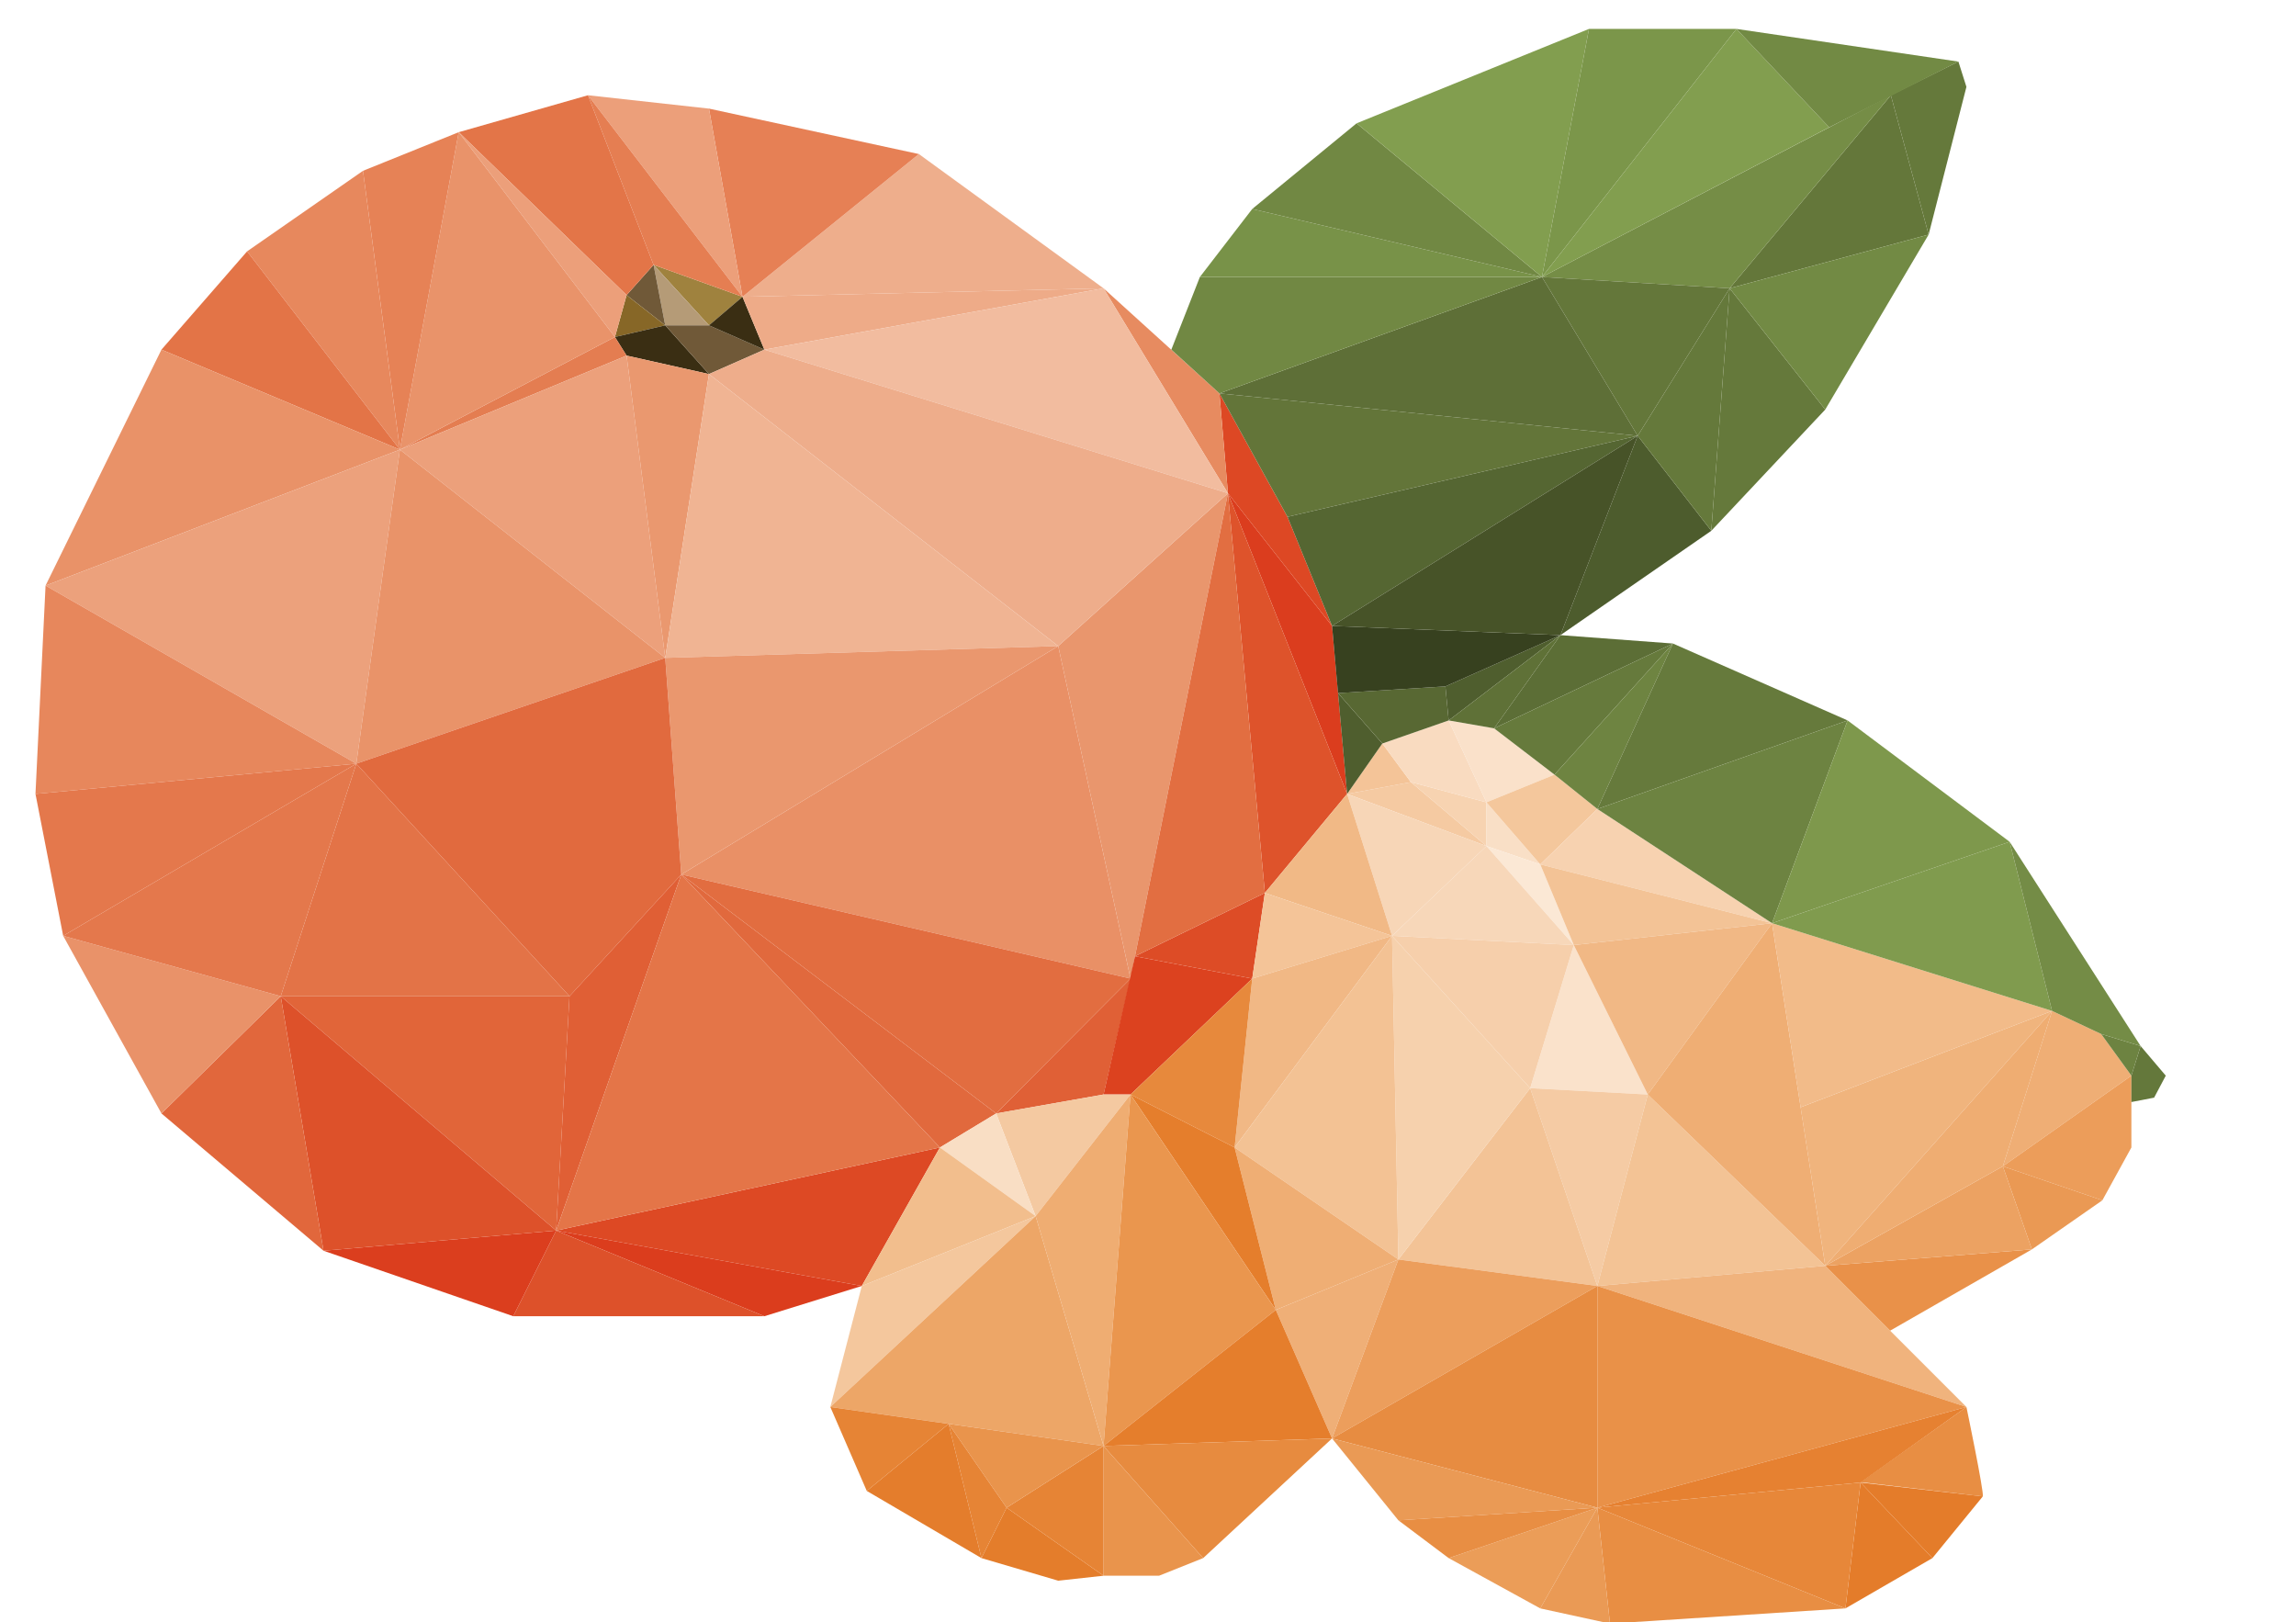
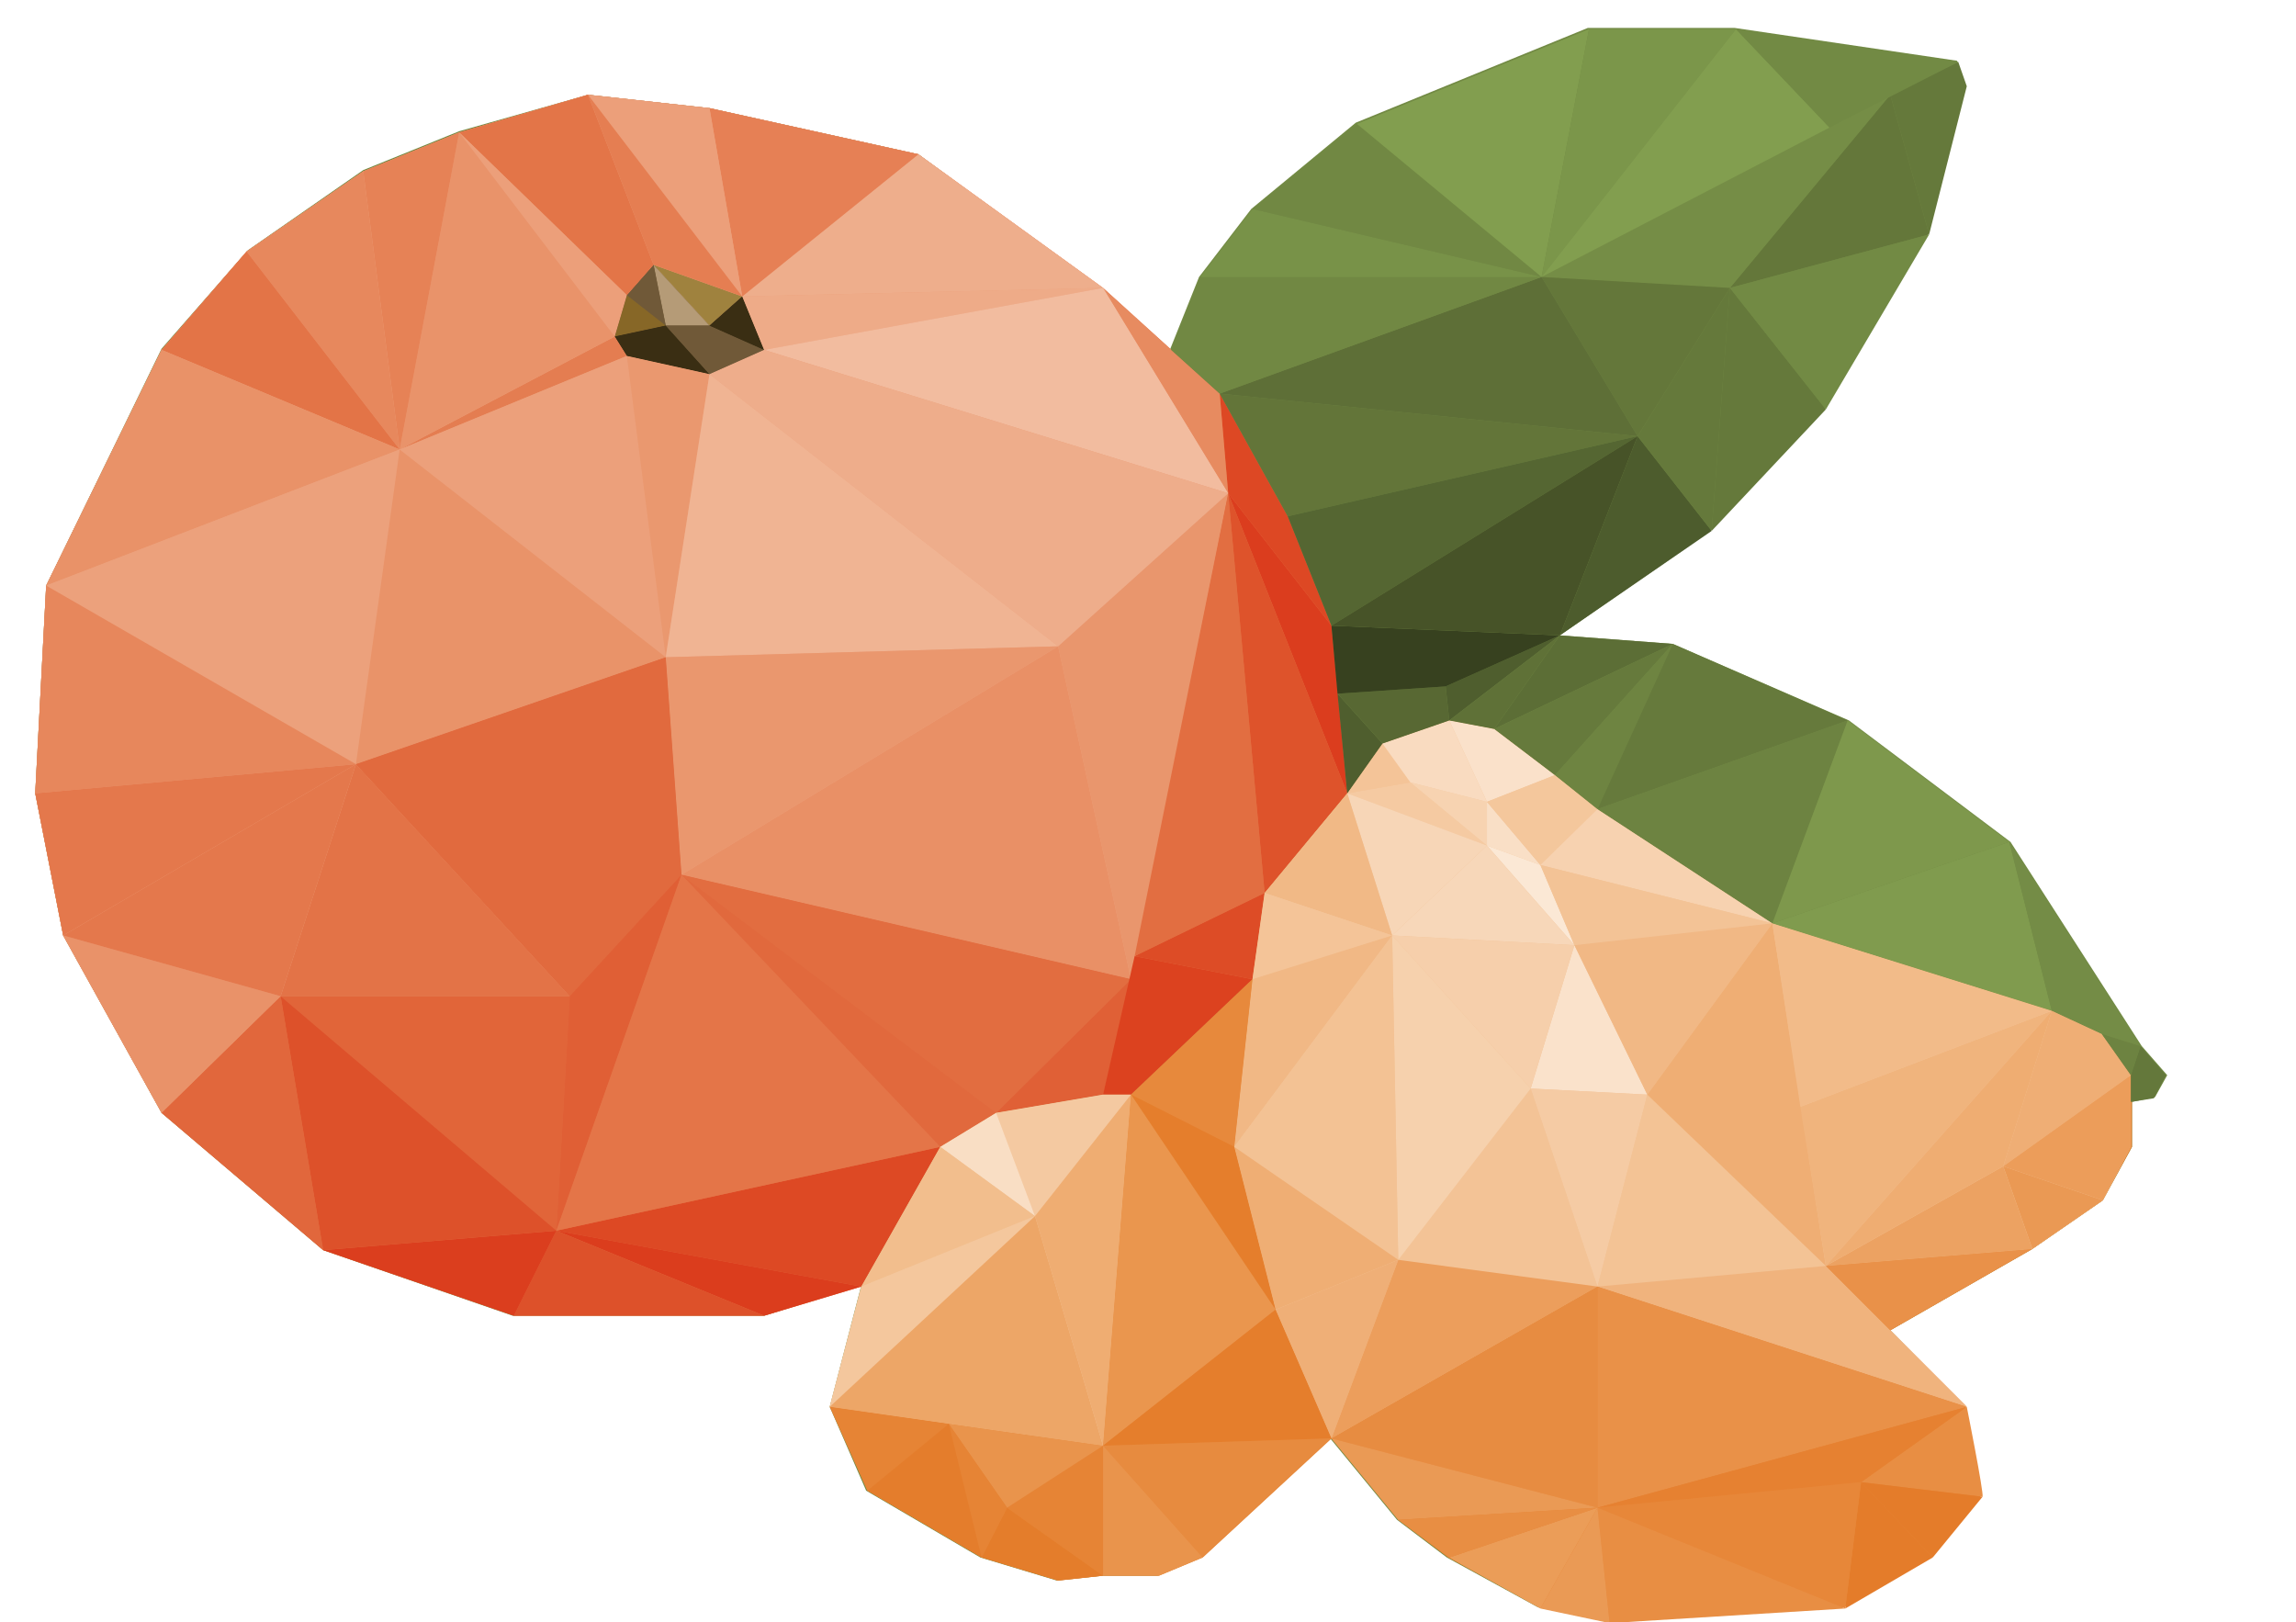
- <svg xmlns="http://www.w3.org/2000/svg" id="圖層_1" data-name="圖層 1" viewBox="0 0 189 133.5">
-   <defs>
-     <style>.cls-1{fill:#eeae8c;}.cls-2{fill:#e68055;}.cls-3{fill:#ec9f7a;}.cls-4{fill:#9f823e;}.cls-5{fill:#b59b77;}.cls-6{fill:#705938;}.cls-7{fill:#876727;}.cls-8{fill:#3a2e13;}.cls-9{fill:#e57e52;}.cls-10{fill:#e37548;}.cls-11{fill:#e47d51;}.cls-12{fill:#e9936a;}.cls-13{fill:#e68256;}.cls-14{fill:#e7885d;}.cls-15{fill:#e37447;}.cls-16{fill:#e99268;}.cls-17{fill:#eca17c;}.cls-18{fill:#eca07b;}.cls-19{fill:#ea986f;}.cls-20{fill:#e99066;}.cls-21{fill:#e9966d;}.cls-22{fill:#db3d1e;}.cls-23{fill:#dd4824;}.cls-24{fill:#e78b60;}.cls-25{fill:#eeab88;}.cls-26{fill:#f2bc9f;}.cls-27{fill:#eead8b;}.cls-28{fill:#f0b493;}.cls-29{fill:#dd4924;}.cls-30{fill:#db3d1d;}.cls-31{fill:#dd512a;}.cls-32{fill:#db3e1e;}.cls-33{fill:#e37347;}.cls-34{fill:#e16539;}.cls-35{fill:#e1673c;}.cls-36{fill:#e99269;}.cls-37{fill:#e4784c;}.cls-38{fill:#e7875c;}.cls-39{fill:#e99369;}.cls-40{fill:#ea976e;}.cls-41{fill:#e16a3e;}.cls-42{fill:#e05f35;}.cls-43{fill:#e06036;}.cls-44{fill:#e1693d;}.cls-45{fill:#e47548;}.cls-46{fill:#e26d40;}.cls-47{fill:#dc421f;}.cls-48{fill:#de532b;}.cls-49{fill:#dd4c26;}.cls-50{fill:#e26e41;}.cls-51{fill:#f5caa2;}.cls-52{fill:#f7d3b1;}.cls-53{fill:#f9dfc6;}.cls-54{fill:#fbe8d5;}.cls-55{fill:#f7d6b7;}.cls-56{fill:#f1b986;}.cls-57{fill:#f4c498;}.cls-58{fill:#f1b885;}.cls-59{fill:#f7d7b9;}.cls-60{fill:#fae2cb;}.cls-61{fill:#f5cba4;}.cls-62{fill:#f3c396;}.cls-63{fill:#f6cfab;}.cls-64{fill:#f6d1ad;}.cls-65{fill:#f3c294;}.cls-66{fill:#efae74;}.cls-67{fill:#efaf77;}.cls-68{fill:#ec9e5c;}.cls-69{fill:#f3c395;}.cls-70{fill:#f0b37d;}.cls-71{fill:#e88e43;}.cls-72{fill:#e47c2a;}.cls-73{fill:#e78c41;}.cls-74{fill:#e99148;}.cls-75{fill:#e68131;}.cls-76{fill:#e78739;}.cls-77{fill:#eb9d58;}.cls-78{fill:#ea9a55;}.cls-79{fill:#f9dbc0;}.cls-80{fill:#fae1ca;}.cls-81{fill:#f4c79c;}.cls-82{fill:#f7d2b0;}.cls-83{fill:#f0b47d;}.cls-84{fill:#f2bb89;}.cls-85{fill:#efae75;}.cls-86{fill:#ec9d5a;}.cls-87{fill:#e99149;}.cls-88{fill:#ea9954;}.cls-89{fill:#eca262;}.cls-90{fill:#efad72;}.cls-91{fill:#e7893c;}.cls-92{fill:#e57e2c;}.cls-93{fill:#f4c9a1;}.cls-94{fill:#f9dec4;}.cls-95{fill:#f2be8d;}.cls-96{fill:#f4c79d;}.cls-97{fill:#eda667;}.cls-98{fill:#ea964e;}.cls-99{fill:#e78b3f;}.cls-100{fill:#e9944c;}.cls-101{fill:#e47d2b;}.cls-102{fill:#e68435;}.cls-103{fill:#e47d2c;}.cls-104{fill:#4f5e2e;}.cls-105{fill:#586833;}.cls-106{fill:#5c6e36;}.cls-107{fill:#5f7137;}.cls-108{fill:#667a3c;}.cls-109{fill:#6e8441;}.cls-110{fill:#6d8341;}.cls-111{fill:#809b4e;}.cls-112{fill:#7e984c;}.cls-113{fill:#64783b;}.cls-114{fill:#748c46;}.cls-115{fill:#65793b;}.cls-116{fill:#37411f;}.cls-117{fill:#637539;}.cls-118{fill:#556632;}.cls-119{fill:#4d5c2d;}.cls-120{fill:#475328;}.cls-121{fill:#64773a;}.cls-122{fill:#728a44;}.cls-123{fill:#758d46;}.cls-124{fill:#5e6f37;}.cls-125{fill:#718843;}.cls-126{fill:#789248;}.cls-127{fill:#829e4f;}.cls-128{fill:#7b964a;}</style>
-   </defs>
-   <polygon class="cls-1" points="90.84 23.73 75.64 12.68 61.12 24.43 90.84 23.73" />
-   <polygon class="cls-2" points="58.36 8.94 75.64 12.68 61.12 24.43 58.36 8.94" />
-   <polygon class="cls-3" points="48.4 7.84 58.36 8.94 61.12 24.43 48.4 7.84" />
-   <polygon class="cls-4" points="53.8 21.8 61.12 24.43 58.36 26.78 53.8 21.8" />
-   <polygon class="cls-5" points="54.76 26.78 58.36 26.78 53.8 21.8 54.76 26.78" />
-   <polygon class="cls-6" points="51.58 24.29 53.8 21.8 54.76 26.78 51.58 24.29" />
-   <polygon class="cls-7" points="50.62 27.74 51.58 24.29 54.76 26.78 50.62 27.74" />
-   <polygon class="cls-8" points="58.36 30.79 51.58 29.27 50.62 27.74 54.76 26.78 58.36 30.79" />
-   <polygon class="cls-6" points="58.36 26.78 62.92 28.78 58.36 30.79 54.76 26.78 58.36 26.78" />
-   <polygon class="cls-8" points="61.12 24.43 62.92 28.78 58.36 26.78 61.12 24.43" />
-   <polygon class="cls-9" points="53.8 21.8 48.4 7.84 61.12 24.43 53.8 21.8" />
-   <polygon class="cls-10" points="51.58 24.29 37.76 10.88 48.4 7.84 53.8 21.8 51.58 24.29" />
-   <polygon class="cls-3" points="50.62 27.74 37.76 10.88 51.58 24.29 50.62 27.74" />
-   <polygon class="cls-11" points="51.58 29.27 32.92 37.01 50.62 27.74 51.58 29.27" />
-   <polygon class="cls-12" points="37.76 10.88 32.92 37.01 50.62 27.74 37.76 10.88" />
-   <polygon class="cls-13" points="29.88 14.06 32.92 37.01 37.76 10.88 29.88 14.06" />
-   <polygon class="cls-14" points="20.34 20.69 29.88 14.06 32.92 37.01 20.34 20.69" />
-   <polygon class="cls-15" points="13.29 28.78 20.34 20.69 32.92 37.01 13.29 28.78" />
-   <polygon class="cls-16" points="3.75 48.2 13.29 28.78 32.92 37.01 3.75 48.2" />
-   <polygon class="cls-17" points="29.33 62.86 32.92 37.01 3.75 48.2 29.33 62.86" />
-   <polygon class="cls-18" points="51.58 29.27 54.76 54.15 32.92 37.01 51.58 29.27" />
-   <polygon class="cls-19" points="58.36 30.79 54.76 54.15 51.58 29.27 58.36 30.79" />
-   <polygon class="cls-20" points="87.11 53.18 56.08 71.98 93.06 80.55 87.11 53.18" />
-   <polygon class="cls-21" points="101.08 40.6 87.11 53.18 93.06 80.55 101.08 40.6" />
-   <polygon class="cls-22" points="110.89 65.35 109.65 51.52 101.08 40.6 110.89 65.35" />
-   <polygon class="cls-23" points="100.38 32.38 105.98 42.54 109.65 51.52 101.08 40.6 100.38 32.38" />
-   <polygon class="cls-24" points="90.84 23.73 100.38 32.38 101.08 40.6 90.84 23.73" />
-   <polygon class="cls-25" points="62.92 28.78 90.84 23.73 61.12 24.43 62.92 28.78" />
-   <polygon class="cls-26" points="101.08 40.6 62.92 28.78 90.84 23.73 101.08 40.6" />
-   <polygon class="cls-27" points="58.36 30.79 87.11 53.18 101.08 40.6 62.92 28.78 58.36 30.79" />
-   <polygon class="cls-28" points="54.76 54.15 87.11 53.18 58.36 30.79 54.76 54.15" />
-   <polygon class="cls-29" points="70.94 105.85 77.37 94.45 45.78 101.29 70.94 105.85" />
-   <polygon class="cls-30" points="62.92 108.34 70.94 105.85 45.78 101.29 62.92 108.34" />
-   <polygon class="cls-31" points="42.25 108.34 62.92 108.34 45.78 101.29 42.25 108.34" />
-   <polygon class="cls-32" points="26.63 102.95 42.25 108.34 45.78 101.29 26.63 102.95" />
-   <polygon class="cls-33" points="29.33 62.86 23.11 82 46.88 82 29.33 62.86" />
-   <polygon class="cls-34" points="45.78 101.29 46.88 82 23.11 82 45.78 101.29" />
-   <polygon class="cls-31" points="26.63 102.95 23.11 82 45.78 101.29 26.63 102.95" />
-   <polygon class="cls-35" points="13.29 91.65 26.63 102.95 23.11 82 13.29 91.65" />
-   <polygon class="cls-36" points="5.2 77.03 13.29 91.65 23.11 82 5.2 77.03" />
-   <polygon class="cls-37" points="29.33 62.86 23.11 82 5.2 77.03 29.33 62.86" />
-   <polygon class="cls-38" points="3.75 48.2 2.92 65.35 29.33 62.86 3.75 48.2" />
-   <polygon class="cls-37" points="5.2 77.03 2.92 65.35 29.33 62.86 5.2 77.03" />
-   <polygon class="cls-39" points="54.76 54.15 29.33 62.86 32.92 37.01 54.76 54.15" />
-   <polygon class="cls-40" points="56.08 71.98 54.76 54.15 87.11 53.18 56.08 71.98" />
-   <polygon class="cls-41" points="46.88 82 56.08 71.98 54.76 54.15 29.33 62.86 46.88 82" />
-   <polygon class="cls-42" points="45.78 101.29 56.08 71.98 46.88 82 45.78 101.29" />
-   <polygon class="cls-43" points="90.84 90.09 82 91.65 93.06 80.55 90.84 90.09" />
-   <polygon class="cls-44" points="77.37 94.45 82 91.65 56.08 71.98 77.37 94.45" />
-   <polygon class="cls-45" points="45.78 101.29 77.37 94.45 56.08 71.98 45.78 101.29" />
-   <polygon class="cls-46" points="93.06 80.55 82 91.65 56.08 71.98 93.06 80.55" />
-   <polygon class="cls-47" points="90.84 90.09 93.06 90.09 103.08 80.55 93.43 78.71 90.84 90.09" />
-   <polygon class="cls-48" points="110.89 65.35 104.12 73.5 101.08 40.6 110.89 65.35" />
-   <polygon class="cls-49" points="93.43 78.71 104.12 73.5 103.08 80.55 93.43 78.71" />
-   <polygon class="cls-50" points="101.08 40.6 104.12 73.5 93.43 78.71 101.08 40.6" />
-   <polygon class="cls-51" points="110.89 65.35 116.14 64.38 122.36 69.64 110.89 65.35" />
-   <polygon class="cls-52" points="122.36 66.04 116.14 64.38 122.36 69.64 122.36 66.04" />
-   <polygon class="cls-53" points="126.79 71.15 122.36 66.04 122.36 69.64 126.79 71.15" />
-   <polygon class="cls-54" points="129.55 77.79 126.79 71.15 122.36 69.64 129.55 77.79" />
-   <polygon class="cls-55" points="110.89 65.35 114.59 77.03 122.36 69.64 110.89 65.35" />
-   <polygon class="cls-56" points="104.12 73.5 114.59 77.03 110.89 65.35 104.12 73.5" />
-   <polygon class="cls-57" points="103.08 80.55 114.59 77.03 104.12 73.5 103.08 80.55" />
-   <polygon class="cls-58" points="101.63 94.45 103.08 80.55 114.59 77.03 101.63 94.45" />
-   <polygon class="cls-59" points="129.55 77.79 122.36 69.64 114.59 77.03 129.55 77.79" />
-   <polygon class="cls-60" points="135.64 90.09 129.55 77.79 125.96 89.57 135.64 90.09" />
-   <polygon class="cls-61" points="131.49 105.85 135.64 90.09 125.96 89.57 131.49 105.85" />
-   <polygon class="cls-62" points="115.11 103.67 131.49 105.85 125.96 89.57 115.11 103.67" />
-   <polygon class="cls-63" points="114.59 77.03 125.96 89.57 129.55 77.79 114.59 77.03" />
-   <polygon class="cls-64" points="115.11 103.67 114.59 77.03 125.96 89.57 115.11 103.67" />
-   <polygon class="cls-65" points="101.63 94.45 115.11 103.67 114.59 77.03 101.63 94.45" />
-   <polygon class="cls-66" points="105.02 107.82 101.63 94.45 115.11 103.67 105.02 107.82" />
-   <polygon class="cls-67" points="109.65 118.4 105.02 107.82 115.11 103.67 109.65 118.4" />
-   <polygon class="cls-68" points="131.49 105.85 109.65 118.4 115.11 103.67 131.49 105.85" />
-   <polygon class="cls-69" points="135.64 90.09 150.25 104.19 131.49 105.85 135.64 90.09" />
-   <polygon class="cls-70" points="161.87 115.81 150.25 104.19 131.49 105.85 161.87 115.81" />
-   <path class="cls-71" d="M163.22,123.17c.1-.41-1.35-7.36-1.35-7.36L153.16,122Z" />
-   <polygon class="cls-72" points="159.07 128.25 163.22 123.17 153.16 122.03 159.07 128.25" />
-   <polygon class="cls-72" points="151.91 132.39 159.07 128.25 153.16 122.03 151.91 132.39" />
-   <polygon class="cls-73" points="131.49 105.85 131.49 124.1 109.65 118.4 131.49 105.85" />
-   <polygon class="cls-74" points="161.87 115.81 131.49 124.1 131.49 105.85 161.87 115.81" />
-   <polygon class="cls-75" points="153.16 122.03 131.49 124.1 161.87 115.81 153.16 122.03" />
-   <polygon class="cls-76" points="151.91 132.39 131.49 124.1 153.16 122.03 151.91 132.39" />
-   <polygon class="cls-71" points="132.53 133.64 151.91 132.39 131.49 124.1 132.53 133.64" />
-   <polygon class="cls-77" points="119.25 128.25 126.79 132.39 131.49 124.1 119.25 128.25" />
-   <polygon class="cls-78" points="132.53 133.64 126.79 132.39 131.49 124.1 132.53 133.64" />
-   <polygon class="cls-78" points="109.65 118.4 115.11 125.14 131.49 124.1 109.65 118.4" />
-   <polygon class="cls-71" points="119.25 128.25 115.11 125.14 131.49 124.1 119.25 128.25" />
-   <polygon class="cls-57" points="110.89 65.35 113.79 61.2 116.14 64.38 110.89 65.35" />
-   <polygon class="cls-79" points="119.25 59.3 122.36 66.04 116.14 64.38 113.79 61.2 119.25 59.3" />
-   <polygon class="cls-80" points="127.96 63.76 122.99 59.95 119.25 59.3 122.36 66.04 127.96 63.76" />
-   <polygon class="cls-81" points="126.79 71.15 131.49 66.59 127.96 63.76 122.36 66.04 126.79 71.15" />
-   <polygon class="cls-82" points="145.87 75.99 131.49 66.59 126.79 71.15 145.87 75.99" />
-   <polygon class="cls-62" points="129.55 77.79 145.87 75.99 126.79 71.15 129.55 77.79" />
-   <polygon class="cls-58" points="135.64 90.09 145.87 75.99 129.55 77.79 135.64 90.09" />
-   <polygon class="cls-66" points="150.25 104.19 148.06 90.09 145.87 75.99 135.64 90.09 150.25 104.19" />
-   <polygon class="cls-83" points="168.92 83.21 150.25 104.19 148.22 91.14 168.92 83.21" />
-   <polygon class="cls-84" points="145.87 75.99 168.92 83.21 148.22 91.14 145.87 75.99" />
-   <polygon class="cls-85" points="175.45 88.54 172.96 85.11 168.92 83.21 164.87 96 175.45 88.54" />
-   <polygon class="cls-86" points="173.06 98.8 175.45 94.45 175.45 88.54 164.87 96 173.06 98.8" />
-   <polygon class="cls-87" points="155.59 109.53 167.26 102.84 150.25 104.19 155.59 109.53" />
-   <polygon class="cls-88" points="173.06 98.8 167.26 102.84 164.87 96 173.06 98.8" />
-   <polygon class="cls-89" points="150.25 104.19 164.87 96 167.26 102.84 150.25 104.19" />
-   <polygon class="cls-90" points="168.92 83.21 164.87 96 150.25 104.19 168.92 83.21" />
-   <polygon class="cls-91" points="93.06 90.09 101.63 94.45 103.08 80.55 93.06 90.09" />
-   <polygon class="cls-92" points="105.02 107.82 93.06 90.09 101.63 94.45 105.02 107.82" />
-   <polygon class="cls-93" points="82 91.65 90.84 90.09 93.06 90.09 85.25 100.1 82 91.65" />
-   <polygon class="cls-94" points="77.37 94.45 85.25 100.1 82 91.65 77.37 94.45" />
-   <polygon class="cls-95" points="70.94 105.85 85.25 100.1 77.37 94.45 70.94 105.85" />
-   <polygon class="cls-96" points="68.35 115.81 70.94 105.85 85.25 100.1 68.35 115.81" />
-   <polygon class="cls-97" points="90.84 119.02 85.25 100.1 68.35 115.81 90.84 119.02" />
-   <polygon class="cls-90" points="93.06 90.09 90.84 119.02 85.25 100.1 93.06 90.09" />
-   <polygon class="cls-98" points="105.02 107.82 90.84 119.02 93.06 90.09 105.02 107.82" />
-   <polygon class="cls-92" points="109.65 118.4 90.84 119.02 105.02 107.82 109.65 118.4" />
-   <polygon class="cls-99" points="99.04 128.25 109.65 118.4 90.84 119.02 99.04 128.25" />
-   <polygon class="cls-100" points="90.84 129.7 95.41 129.7 99.04 128.25 90.84 119.02 90.84 129.7" />
-   <polygon class="cls-101" points="80.79 128.25 87.11 130.11 90.84 129.7 82.86 124.1 80.79 128.25" />
-   <polygon class="cls-102" points="90.84 119.02 82.86 124.1 90.84 129.7 90.84 119.02" />
-   <polygon class="cls-100" points="78.09 117.2 82.86 124.1 90.84 119.02 78.09 117.2" />
-   <polygon class="cls-102" points="80.79 128.25 78.09 117.2 82.86 124.1 80.79 128.25" />
-   <polygon class="cls-102" points="68.35 115.81 71.35 122.72 78.09 117.2 68.35 115.81" />
-   <polygon class="cls-103" points="80.79 128.25 71.35 122.72 78.09 117.2 80.79 128.25" />
-   <polygon class="cls-104" points="110.89 65.35 110.14 57.05 113.79 61.2 110.89 65.35" />
-   <polygon class="cls-105" points="119.25 59.3 118.98 56.5 110.14 57.05 113.79 61.2 119.25 59.3" />
-   <polygon class="cls-104" points="128.45 52.28 118.98 56.5 119.25 59.3 128.45 52.28" />
-   <polygon class="cls-106" points="137.71 52.97 128.45 52.28 122.99 59.95 137.71 52.97" />
-   <polygon class="cls-107" points="119.25 59.3 128.45 52.28 122.99 59.95 119.25 59.3" />
-   <polygon class="cls-108" points="127.96 63.76 122.99 59.95 137.71 52.97 127.96 63.76" />
-   <polygon class="cls-109" points="131.49 66.59 137.71 52.97 127.96 63.76 131.49 66.59" />
-   <polygon class="cls-108" points="152.09 59.3 137.71 52.97 131.49 66.59 152.09 59.3" />
-   <polygon class="cls-110" points="145.87 75.99 152.09 59.3 131.49 66.59 145.87 75.99" />
-   <polygon class="cls-111" points="168.92 83.21 165.43 69.29 145.87 75.99 168.92 83.21" />
-   <polygon class="cls-112" points="152.09 59.3 165.43 69.29 145.87 75.99 152.09 59.3" />
-   <polygon class="cls-113" points="175.45 90.71 177.32 90.35 178.28 88.54 176.21 86.1 175.45 88.54 175.45 90.71" />
-   <polygon class="cls-110" points="172.96 85.11 176.21 86.1 175.45 88.54 172.96 85.11" />
-   <polygon class="cls-114" points="165.43 69.29 176.21 86.1 172.96 85.11 168.92 83.21 165.43 69.29" />
-   <polygon class="cls-115" points="161.21 5.07 161.87 7.15 158.76 19.31 155.65 7.84 161.21 5.07" />
-   <polygon class="cls-116" points="109.65 51.52 128.45 52.28 118.98 56.5 110.14 57.05 109.65 51.52" />
-   <polygon class="cls-117" points="100.38 32.38 134.81 35.87 105.98 42.54 100.38 32.38" />
-   <polygon class="cls-118" points="109.65 51.52 105.98 42.54 134.81 35.87 109.65 51.52" />
-   <polygon class="cls-119" points="128.45 52.28 140.87 43.69 134.81 35.87 128.45 52.28" />
-   <polygon class="cls-120" points="109.65 51.52 134.81 35.87 128.45 52.28 109.65 51.52" />
-   <polygon class="cls-115" points="142.38 23.73 134.81 35.87 140.87 43.69 142.38 23.73" />
-   <polygon class="cls-121" points="158.76 19.31 142.38 23.73 155.65 7.84 158.76 19.31" />
-   <polygon class="cls-115" points="140.87 43.69 150.25 33.71 142.38 23.73 140.87 43.69" />
-   <polygon class="cls-122" points="158.76 19.31 150.25 33.71 142.38 23.73 158.76 19.31" />
-   <polygon class="cls-123" points="155.65 7.84 126.93 22.8 142.38 23.73 155.65 7.84" />
-   <polygon class="cls-121" points="134.81 35.87 126.93 22.8 142.38 23.73 134.81 35.87" />
-   <polygon class="cls-124" points="100.38 32.38 126.93 22.8 134.81 35.87 100.38 32.38" />
-   <polygon class="cls-125" points="96.42 28.78 98.77 22.8 126.93 22.8 100.38 32.38 96.42 28.78" />
-   <polygon class="cls-126" points="103.08 17.2 98.77 22.8 126.93 22.8 103.08 17.2" />
-   <polygon class="cls-125" points="111.67 10.15 126.93 22.8 103.08 17.2 111.67 10.15" />
-   <polygon class="cls-127" points="130.8 2.38 126.93 22.8 111.67 10.15 130.8 2.38" />
-   <polygon class="cls-128" points="142.94 2.38 130.8 2.38 126.93 22.8 142.94 2.38" />
-   <polygon class="cls-127" points="150.57 10.48 126.93 22.8 142.94 2.38 150.57 10.48" />
-   <polygon class="cls-122" points="161.21 5.07 142.94 2.38 150.57 10.48 161.21 5.07" />
+ <svg xmlns="http://www.w3.org/2000/svg" version="1.1" x="0px" y="0px" viewBox="0 0 189 133.5" style="enable-background:new 0 0 189 133.5;" xml:space="preserve">
+   <style type="text/css">
+ 	.st0{fill:#728A44;}
+ 	.st1{fill:#E26E41;}
+ 	.st2{fill:#ECA07B;}
+ 	.st3{fill:#E68435;}
+ 	.st4{fill:#F3C396;}
+ 	.st5{fill:#3A2E13;}
+ 	.st6{fill:#705938;}
+ 	.st7{fill:#EEAE8C;}
+ 	.st8{fill:#E68055;}
+ 	.st9{fill:#EC9F7A;}
+ 	.st10{fill:#9F823E;}
+ 	.st11{fill:#B59B77;}
+ 	.st12{fill:#876727;}
+ 	.st13{fill:#E57E52;}
+ 	.st14{fill:#E37548;}
+ 	.st15{fill:#E47D51;}
+ 	.st16{fill:#E9936A;}
+ 	.st17{fill:#E68256;}
+ 	.st18{fill:#E7885D;}
+ 	.st19{fill:#E37447;}
+ 	.st20{fill:#E99268;}
+ 	.st21{fill:#ECA17C;}
+ 	.st22{fill:#EA986F;}
+ 	.st23{fill:#E99066;}
+ 	.st24{fill:#E9966D;}
+ 	.st25{fill:#DB3D1E;}
+ 	.st26{fill:#DD4824;}
+ 	.st27{fill:#E78B60;}
+ 	.st28{fill:#EEAB88;}
+ 	.st29{fill:#F2BC9F;}
+ 	.st30{fill:#EEAD8B;}
+ 	.st31{fill:#F0B493;}
+ 	.st32{fill:#DD4924;}
+ 	.st33{fill:#DB3D1D;}
+ 	.st34{fill:#DD512A;}
+ 	.st35{fill:#DB3E1E;}
+ 	.st36{fill:#E37347;}
+ 	.st37{fill:#E16539;}
+ 	.st38{fill:#E1673C;}
+ 	.st39{fill:#E99269;}
+ 	.st40{fill:#E4784C;}
+ 	.st41{fill:#E7875C;}
+ 	.st42{fill:#E99369;}
+ 	.st43{fill:#EA976E;}
+ 	.st44{fill:#E16A3E;}
+ 	.st45{fill:#E05F35;}
+ 	.st46{fill:#E06036;}
+ 	.st47{fill:#E1693D;}
+ 	.st48{fill:#E47548;}
+ 	.st49{fill:#E26D40;}
+ 	.st50{fill:#DC421F;}
+ 	.st51{fill:#DE532B;}
+ 	.st52{fill:#DD4C26;}
+ 	.st53{fill:#F5CAA2;}
+ 	.st54{fill:#F7D3B1;}
+ 	.st55{fill:#F9DFC6;}
+ 	.st56{fill:#FBE8D5;}
+ 	.st57{fill:#F7D6B7;}
+ 	.st58{fill:#F1B986;}
+ 	.st59{fill:#F4C498;}
+ 	.st60{fill:#F1B885;}
+ 	.st61{fill:#F7D7B9;}
+ 	.st62{fill:#FAE2CB;}
+ 	.st63{fill:#F5CBA4;}
+ 	.st64{fill:#F6CFAB;}
+ 	.st65{fill:#F6D1AD;}
+ 	.st66{fill:#F3C294;}
+ 	.st67{fill:#EFAE74;}
+ 	.st68{fill:#EFAF77;}
+ 	.st69{fill:#EC9E5C;}
+ 	.st70{fill:#F3C395;}
+ 	.st71{fill:#F0B37D;}
+ 	.st72{fill:#E88E43;}
+ 	.st73{fill:#E47C2A;}
+ 	.st74{fill:#E78C41;}
+ 	.st75{fill:#E99148;}
+ 	.st76{fill:#E68131;}
+ 	.st77{fill:#E78739;}
+ 	.st78{fill:#EB9D58;}
+ 	.st79{fill:#EA9A55;}
+ 	.st80{fill:#F9DBC0;}
+ 	.st81{fill:#FAE1CA;}
+ 	.st82{fill:#F4C79C;}
+ 	.st83{fill:#F7D2B0;}
+ 	.st84{fill:#F0B47D;}
+ 	.st85{fill:#F2BB89;}
+ 	.st86{fill:#EFAE75;}
+ 	.st87{fill:#EC9D5A;}
+ 	.st88{fill:#E99149;}
+ 	.st89{fill:#EA9954;}
+ 	.st90{fill:#ECA262;}
+ 	.st91{fill:#EFAD72;}
+ 	.st92{fill:#E7893C;}
+ 	.st93{fill:#E57E2C;}
+ 	.st94{fill:#F4C9A1;}
+ 	.st95{fill:#F9DEC4;}
+ 	.st96{fill:#F2BE8D;}
+ 	.st97{fill:#F4C79D;}
+ 	.st98{fill:#EDA667;}
+ 	.st99{fill:#EA964E;}
+ 	.st100{fill:#E78B3F;}
+ 	.st101{fill:#E9944C;}
+ 	.st102{fill:#E47D2B;}
+ 	.st103{fill:#E47D2C;}
+ 	.st104{fill:#4F5E2E;}
+ 	.st105{fill:#586833;}
+ 	.st106{fill:#5C6E36;}
+ 	.st107{fill:#5F7137;}
+ 	.st108{fill:#667A3C;}
+ 	.st109{fill:#6E8441;}
+ 	.st110{fill:#6D8341;}
+ 	.st111{fill:#809B4E;}
+ 	.st112{fill:#7E984C;}
+ 	.st113{fill:#64783B;}
+ 	.st114{fill:#748C46;}
+ 	.st115{fill:#65793B;}
+ 	.st116{fill:#37411F;}
+ 	.st117{fill:#637539;}
+ 	.st118{fill:#556632;}
+ 	.st119{fill:#4D5C2D;}
+ 	.st120{fill:#475328;}
+ 	.st121{fill:#64773A;}
+ 	.st122{fill:#758D46;}
+ 	.st123{fill:#5E6F37;}
+ 	.st124{fill:#718843;}
+ 	.st125{fill:#789248;}
+ 	.st126{fill:#829E4F;}
+ 	.st127{fill:#7B964A;}
+ </style>
+   <g id="圖層_1">
+     <path class="st0" d="M155.6,109.5l11.7-6.7l5.8-4l2.4-4.4v-3.7l1.9-0.4l1-1.8l-2.1-2.4l-10.8-16.8l-13.3-10L137.7,53l-9.3-0.7   l12.4-8.6l9.4-10l8.5-14.4l3.1-12.2l-0.7-2.1l-18.3-2.7h-12.1l-19.1,7.8l-8.6,7.1l-4.3,5.6l-2.4,6l-5.6-5L75.6,12.7L58.4,8.9   l-10-1.1l-10.6,3l-7.9,3.2l-9.5,6.6l-7.1,8.1L3.8,48.2L2.9,65.3L5.2,77l8.1,14.6l13.3,11.3l15.6,5.4h20.7l8-2.5l-2.6,10l3,6.9   l9.4,5.5l6.3,1.9l3.7-0.4h4.6l3.6-1.5l10.6-9.8l5.5,6.7l4.1,3.1l7.5,4.1l5.7,1.2l19.4-1.2l7.2-4.1l4.1-5.1c0.1-0.4-1.3-7.4-1.3-7.4   " />
+   </g>
+   <g id="圖層_1_拷貝_3">
+     <polygon class="st1" points="109.6,51.5 106,42.5 100.4,32.4 90.8,23.7 75.6,12.7 58.4,8.9 48.4,7.8 37.8,10.9 29.9,14.1    20.3,20.7 13.3,28.8 3.8,48.2 2.9,65.3 5.2,77 13.3,91.6 26.6,102.9 42.3,108.3 62.9,108.3 70.9,105.9 77.4,94.4 82,91.6    90.8,90.1 93.1,90.1 103.1,80.6 104.1,73.5 110.9,65.3  " />
+   </g>
+   <g id="圖層_1_拷貝_2">
+     <polygon class="st2" points="90.8,23.7 75.6,12.7 58.4,8.9 48.4,7.8 37.8,10.9 29.9,14.1 20.3,20.7 13.3,28.8 3.8,48.2 2.9,65.3    5.2,77 13.3,91.6 23.1,82 46.9,82 29.3,62.9 54.8,54.1 56.1,72 93.1,80.6 101.1,40.6  " />
+   </g>
+   <g id="圖層_4">
+     <g>
+       <path class="st3" d="M155.6,109.5l11.7-6.7l5.8-4l2.4-4.4v-5.9l-2.5-3.4l-4-1.9L145.9,76l-14.4-9.4l-3.5-2.8l-5-3.8l-3.7-0.7    l-5.5,1.9l-2.9,4.1l-6.8,8.2l-1,7.1l-10,9.5h-2.2L82,91.6l-4.6,2.8l-6.4,11.4l-2.6,10l3,6.9l9.4,5.5l6.3,1.9l3.7-0.4h4.6l3.6-1.5    l10.6-9.8l5.5,6.7l4.1,3.1l7.5,4.1l5.7,1.2l19.4-1.2l7.2-4.1l4.1-5.1c0.1-0.4-1.3-7.4-1.3-7.4L155.6,109.5z" />
+       <g>
+         <polygon class="st4" points="173,85.1 168.9,83.2 145.9,76 131.5,66.6 128,63.8 123,60 119.3,59.3 113.8,61.2 110.9,65.3      104.1,73.5 103.1,80.6 101.6,94.4 105,107.8 109.6,118.4 131.5,105.9 161.9,115.8 150.3,104.2 167.3,102.8 173.1,98.8      175.4,94.4 175.4,88.5    " />
+         <polygon class="st4" points="82,91.6 77.4,94.4 70.9,105.9 68.3,115.8 90.8,119 93.1,90.1 90.8,90.1    " />
+       </g>
+     </g>
+   </g>
+   <g id="圖層_4_拷貝">
+     <g>
+       <polygon class="st5" points="61.1,24.4 58.4,26.8 53.8,21.8 51.6,24.3 50.6,27.7 51.6,29.3 58.4,30.8 62.9,28.8   " />
+       <polygon class="st6" points="58.4,26.8 53.8,21.8 51.6,24.3 50.6,27.7 54.8,26.8 58.4,30.8 62.9,28.8   " />
+     </g>
+   </g>
+   <g id="圖層_1_拷貝">
+     <g>
+       <polygon class="st7" points="90.8,23.7 75.6,12.7 61.1,24.4   " />
+       <polygon class="st8" points="58.4,8.9 75.6,12.7 61.1,24.4   " />
+       <polygon class="st9" points="48.4,7.8 58.4,8.9 61.1,24.4   " />
+       <polygon class="st10" points="53.8,21.8 61.1,24.4 58.4,26.8   " />
+       <polygon class="st11" points="54.8,26.8 58.4,26.8 53.8,21.8   " />
+       <polygon class="st6" points="51.6,24.3 53.8,21.8 54.8,26.8   " />
+       <polygon class="st12" points="50.6,27.7 51.6,24.3 54.8,26.8   " />
+       <polygon class="st5" points="58.4,30.8 51.6,29.3 50.6,27.7 54.8,26.8   " />
+       <polygon class="st6" points="58.4,26.8 62.9,28.8 58.4,30.8 54.8,26.8   " />
+       <polygon class="st5" points="61.1,24.4 62.9,28.8 58.4,26.8   " />
+       <polygon class="st13" points="53.8,21.8 48.4,7.8 61.1,24.4   " />
+       <polygon class="st14" points="51.6,24.3 37.8,10.9 48.4,7.8 53.8,21.8   " />
+       <polygon class="st9" points="50.6,27.7 37.8,10.9 51.6,24.3   " />
+       <polygon class="st15" points="51.6,29.3 32.9,37 50.6,27.7   " />
+       <polygon class="st16" points="37.8,10.9 32.9,37 50.6,27.7   " />
+       <polygon class="st17" points="29.9,14.1 32.9,37 37.8,10.9   " />
+       <polygon class="st18" points="20.3,20.7 29.9,14.1 32.9,37   " />
+       <polygon class="st19" points="13.3,28.8 20.3,20.7 32.9,37   " />
+       <polygon class="st20" points="3.8,48.2 13.3,28.8 32.9,37   " />
+       <polygon class="st21" points="29.3,62.9 32.9,37 3.8,48.2   " />
+       <polygon class="st2" points="51.6,29.3 54.8,54.1 32.9,37   " />
+       <polygon class="st22" points="58.4,30.8 54.8,54.1 51.6,29.3   " />
+       <polygon class="st23" points="87.1,53.2 56.1,72 93.1,80.6   " />
+       <polygon class="st24" points="101.1,40.6 87.1,53.2 93.1,80.6   " />
+       <polygon class="st25" points="110.9,65.3 109.6,51.5 101.1,40.6   " />
+       <polygon class="st26" points="100.4,32.4 106,42.5 109.6,51.5 101.1,40.6   " />
+       <polygon class="st27" points="90.8,23.7 100.4,32.4 101.1,40.6   " />
+       <polygon class="st28" points="62.9,28.8 90.8,23.7 61.1,24.4   " />
+       <polygon class="st29" points="101.1,40.6 62.9,28.8 90.8,23.7   " />
+       <polygon class="st30" points="58.4,30.8 87.1,53.2 101.1,40.6 62.9,28.8   " />
+       <polygon class="st31" points="54.8,54.1 87.1,53.2 58.4,30.8   " />
+       <polygon class="st32" points="70.9,105.9 77.4,94.4 45.8,101.3   " />
+       <polygon class="st33" points="62.9,108.3 70.9,105.9 45.8,101.3   " />
+       <polygon class="st34" points="42.3,108.3 62.9,108.3 45.8,101.3   " />
+       <polygon class="st35" points="26.6,102.9 42.3,108.3 45.8,101.3   " />
+       <polygon class="st36" points="29.3,62.9 23.1,82 46.9,82   " />
+       <polygon class="st37" points="45.8,101.3 46.9,82 23.1,82   " />
+       <polygon class="st34" points="26.6,102.9 23.1,82 45.8,101.3   " />
+       <polygon class="st38" points="13.3,91.6 26.6,102.9 23.1,82   " />
+       <polygon class="st39" points="5.2,77 13.3,91.6 23.1,82   " />
+       <polygon class="st40" points="29.3,62.9 23.1,82 5.2,77   " />
+       <polygon class="st41" points="3.8,48.2 2.9,65.3 29.3,62.9   " />
+       <polygon class="st40" points="5.2,77 2.9,65.3 29.3,62.9   " />
+       <polygon class="st42" points="54.8,54.1 29.3,62.9 32.9,37   " />
+       <polygon class="st43" points="56.1,72 54.8,54.1 87.1,53.2   " />
+       <polygon class="st44" points="46.9,82 56.1,72 54.8,54.1 29.3,62.9   " />
+       <polygon class="st45" points="45.8,101.3 56.1,72 46.9,82   " />
+       <polygon class="st46" points="90.8,90.1 82,91.6 93.1,80.6   " />
+       <polygon class="st47" points="77.4,94.4 82,91.6 56.1,72   " />
+       <polygon class="st48" points="45.8,101.3 77.4,94.4 56.1,72   " />
+       <polygon class="st49" points="93.1,80.6 82,91.6 56.1,72   " />
+       <polygon class="st50" points="90.8,90.1 93.1,90.1 103.1,80.6 93.4,78.7   " />
+       <polygon class="st51" points="110.9,65.3 104.1,73.5 101.1,40.6   " />
+       <polygon class="st52" points="93.4,78.7 104.1,73.5 103.1,80.6   " />
+       <polygon class="st1" points="101.1,40.6 104.1,73.5 93.4,78.7   " />
+       <polygon class="st53" points="110.9,65.3 116.1,64.4 122.4,69.6   " />
+       <polygon class="st54" points="122.4,66 116.1,64.4 122.4,69.6   " />
+       <polygon class="st55" points="126.8,71.2 122.4,66 122.4,69.6   " />
+       <polygon class="st56" points="129.6,77.8 126.8,71.2 122.4,69.6   " />
+       <polygon class="st57" points="110.9,65.3 114.6,77 122.4,69.6   " />
+       <polygon class="st58" points="104.1,73.5 114.6,77 110.9,65.3   " />
+       <polygon class="st59" points="103.1,80.6 114.6,77 104.1,73.5   " />
+       <polygon class="st60" points="101.6,94.4 103.1,80.6 114.6,77   " />
+       <polygon class="st61" points="129.6,77.8 122.4,69.6 114.6,77   " />
+       <polygon class="st62" points="135.6,90.1 129.6,77.8 126,89.6   " />
+       <polygon class="st63" points="131.5,105.9 135.6,90.1 126,89.6   " />
+       <polygon class="st4" points="115.1,103.7 131.5,105.9 126,89.6   " />
+       <polygon class="st64" points="114.6,77 126,89.6 129.6,77.8   " />
+       <polygon class="st65" points="115.1,103.7 114.6,77 126,89.6   " />
+       <polygon class="st66" points="101.6,94.4 115.1,103.7 114.6,77   " />
+       <polygon class="st67" points="105,107.8 101.6,94.4 115.1,103.7   " />
+       <polygon class="st68" points="109.6,118.4 105,107.8 115.1,103.7   " />
+       <polygon class="st69" points="131.5,105.9 109.6,118.4 115.1,103.7   " />
+       <polygon class="st70" points="135.6,90.1 150.3,104.2 131.5,105.9   " />
+       <polygon class="st71" points="161.9,115.8 150.3,104.2 131.5,105.9   " />
+       <path class="st72" d="M163.2,123.2c0.1-0.4-1.3-7.4-1.3-7.4l-8.7,6.2L163.2,123.2z" />
+       <polygon class="st73" points="159.1,128.2 163.2,123.2 153.2,122   " />
+       <polygon class="st73" points="151.9,132.4 159.1,128.2 153.2,122   " />
+       <polygon class="st74" points="131.5,105.9 131.5,124.1 109.6,118.4   " />
+       <polygon class="st75" points="161.9,115.8 131.5,124.1 131.5,105.9   " />
+       <polygon class="st76" points="153.2,122 131.5,124.1 161.9,115.8   " />
+       <polygon class="st77" points="151.9,132.4 131.5,124.1 153.2,122   " />
+       <polygon class="st72" points="132.5,133.6 151.9,132.4 131.5,124.1   " />
+       <polygon class="st78" points="119.3,128.2 126.8,132.4 131.5,124.1   " />
+       <polygon class="st79" points="132.5,133.6 126.8,132.4 131.5,124.1   " />
+       <polygon class="st79" points="109.6,118.4 115.1,125.1 131.5,124.1   " />
+       <polygon class="st72" points="119.3,128.2 115.1,125.1 131.5,124.1   " />
+       <polygon class="st59" points="110.9,65.3 113.8,61.2 116.1,64.4   " />
+       <polygon class="st80" points="119.3,59.3 122.4,66 116.1,64.4 113.8,61.2   " />
+       <polygon class="st81" points="128,63.8 123,60 119.3,59.3 122.4,66   " />
+       <polygon class="st82" points="126.8,71.2 131.5,66.6 128,63.8 122.4,66   " />
+       <polygon class="st83" points="145.9,76 131.5,66.6 126.8,71.2   " />
+       <polygon class="st4" points="129.6,77.8 145.9,76 126.8,71.2   " />
+       <polygon class="st60" points="135.6,90.1 145.9,76 129.6,77.8   " />
+       <polygon class="st67" points="150.3,104.2 148.1,90.1 145.9,76 135.6,90.1   " />
+       <polygon class="st84" points="168.9,83.2 150.3,104.2 148.2,91.1   " />
+       <polygon class="st85" points="145.9,76 168.9,83.2 148.2,91.1   " />
+       <polygon class="st86" points="175.4,88.5 173,85.1 168.9,83.2 164.9,96   " />
+       <polygon class="st87" points="173.1,98.8 175.4,94.4 175.4,88.5 164.9,96   " />
+       <polygon class="st88" points="155.6,109.5 167.3,102.8 150.3,104.2   " />
+       <polygon class="st89" points="173.1,98.8 167.3,102.8 164.9,96   " />
+       <polygon class="st90" points="150.3,104.2 164.9,96 167.3,102.8   " />
+       <polygon class="st91" points="168.9,83.2 164.9,96 150.3,104.2   " />
+       <polygon class="st92" points="93.1,90.1 101.6,94.4 103.1,80.6   " />
+       <polygon class="st93" points="105,107.8 93.1,90.1 101.6,94.4   " />
+       <polygon class="st94" points="82,91.6 90.8,90.1 93.1,90.1 85.2,100.1   " />
+       <polygon class="st95" points="77.4,94.4 85.2,100.1 82,91.6   " />
+       <polygon class="st96" points="70.9,105.9 85.2,100.1 77.4,94.4   " />
+       <polygon class="st97" points="68.3,115.8 70.9,105.9 85.2,100.1   " />
+       <polygon class="st98" points="90.8,119 85.2,100.1 68.3,115.8   " />
+       <polygon class="st91" points="93.1,90.1 90.8,119 85.2,100.1   " />
+       <polygon class="st99" points="105,107.8 90.8,119 93.1,90.1   " />
+       <polygon class="st93" points="109.6,118.4 90.8,119 105,107.8   " />
+       <polygon class="st100" points="99,128.2 109.6,118.4 90.8,119   " />
+       <polygon class="st101" points="90.8,129.7 95.4,129.7 99,128.2 90.8,119   " />
+       <polygon class="st102" points="80.8,128.2 87.1,130.1 90.8,129.7 82.9,124.1   " />
+       <polygon class="st3" points="90.8,119 82.9,124.1 90.8,129.7   " />
+       <polygon class="st101" points="78.1,117.2 82.9,124.1 90.8,119   " />
+       <polygon class="st3" points="80.8,128.2 78.1,117.2 82.9,124.1   " />
+       <polygon class="st3" points="68.3,115.8 71.4,122.7 78.1,117.2   " />
+       <polygon class="st103" points="80.8,128.2 71.4,122.7 78.1,117.2   " />
+       <polygon class="st104" points="110.9,65.3 110.1,57.1 113.8,61.2   " />
+       <polygon class="st105" points="119.3,59.3 119,56.5 110.1,57.1 113.8,61.2   " />
+       <polygon class="st104" points="128.4,52.3 119,56.5 119.3,59.3   " />
+       <polygon class="st106" points="137.7,53 128.4,52.3 123,60   " />
+       <polygon class="st107" points="119.3,59.3 128.4,52.3 123,60   " />
+       <polygon class="st108" points="128,63.8 123,60 137.7,53   " />
+       <polygon class="st109" points="131.5,66.6 137.7,53 128,63.8   " />
+       <polygon class="st108" points="152.1,59.3 137.7,53 131.5,66.6   " />
+       <polygon class="st110" points="145.9,76 152.1,59.3 131.5,66.6   " />
+       <polygon class="st111" points="168.9,83.2 165.4,69.3 145.9,76   " />
+       <polygon class="st112" points="152.1,59.3 165.4,69.3 145.9,76   " />
+       <polygon class="st113" points="175.4,90.7 177.3,90.4 178.3,88.5 176.2,86.1 175.4,88.5   " />
+       <polygon class="st110" points="173,85.1 176.2,86.1 175.4,88.5   " />
+       <polygon class="st114" points="165.4,69.3 176.2,86.1 173,85.1 168.9,83.2   " />
+       <polygon class="st115" points="161.2,5.1 161.9,7.1 158.8,19.3 155.6,7.8   " />
+       <polygon class="st116" points="109.6,51.5 128.4,52.3 119,56.5 110.1,57.1   " />
+       <polygon class="st117" points="100.4,32.4 134.8,35.9 106,42.5   " />
+       <polygon class="st118" points="109.6,51.5 106,42.5 134.8,35.9   " />
+       <polygon class="st119" points="128.4,52.3 140.9,43.7 134.8,35.9   " />
+       <polygon class="st120" points="109.6,51.5 134.8,35.9 128.4,52.3   " />
+       <polygon class="st115" points="142.4,23.7 134.8,35.9 140.9,43.7   " />
+       <polygon class="st121" points="158.8,19.3 142.4,23.7 155.6,7.8   " />
+       <polygon class="st115" points="140.9,43.7 150.3,33.7 142.4,23.7   " />
+       <polygon class="st0" points="158.8,19.3 150.3,33.7 142.4,23.7   " />
+       <polygon class="st122" points="155.6,7.8 126.9,22.8 142.4,23.7   " />
+       <polygon class="st121" points="134.8,35.9 126.9,22.8 142.4,23.7   " />
+       <polygon class="st123" points="100.4,32.4 126.9,22.8 134.8,35.9   " />
+       <polygon class="st124" points="96.4,28.8 98.8,22.8 126.9,22.8 100.4,32.4   " />
+       <polygon class="st125" points="103.1,17.2 98.8,22.8 126.9,22.8   " />
+       <polygon class="st124" points="111.7,10.2 126.9,22.8 103.1,17.2   " />
+       <polygon class="st126" points="130.8,2.4 126.9,22.8 111.7,10.2   " />
+       <polygon class="st127" points="142.9,2.4 130.8,2.4 126.9,22.8   " />
+       <polygon class="st126" points="150.6,10.5 126.9,22.8 142.9,2.4   " />
+       <polygon class="st0" points="161.2,5.1 142.9,2.4 150.6,10.5   " />
+     </g>
+   </g>
</svg>
